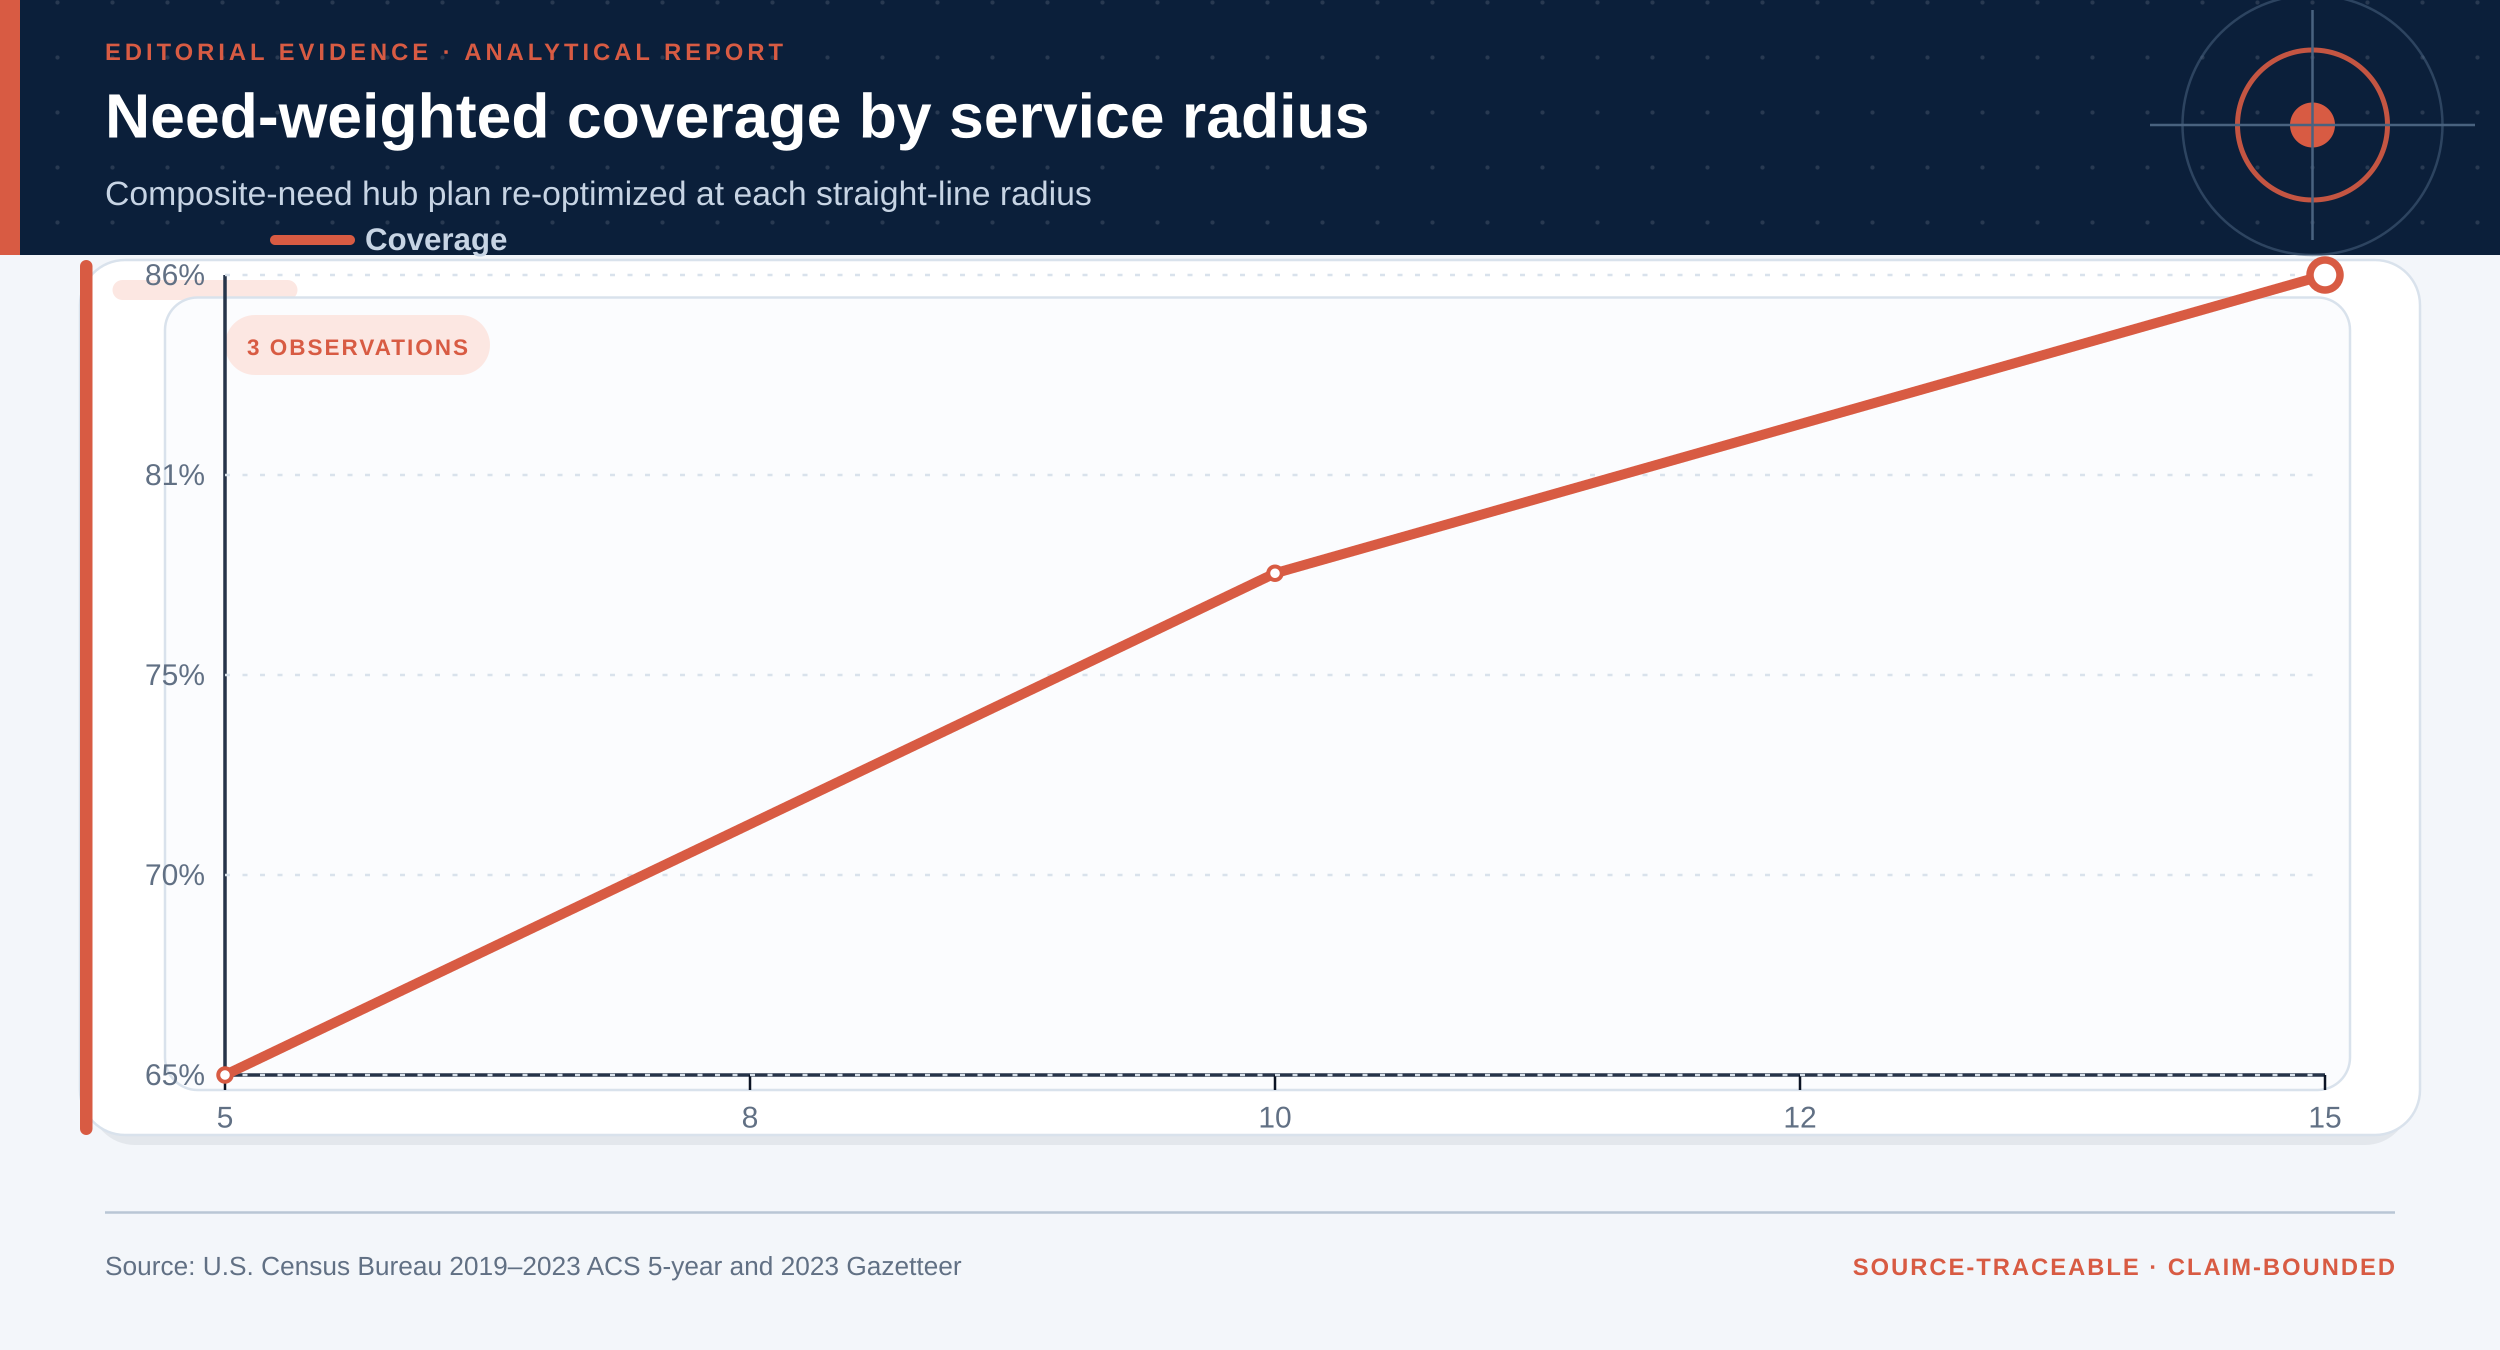
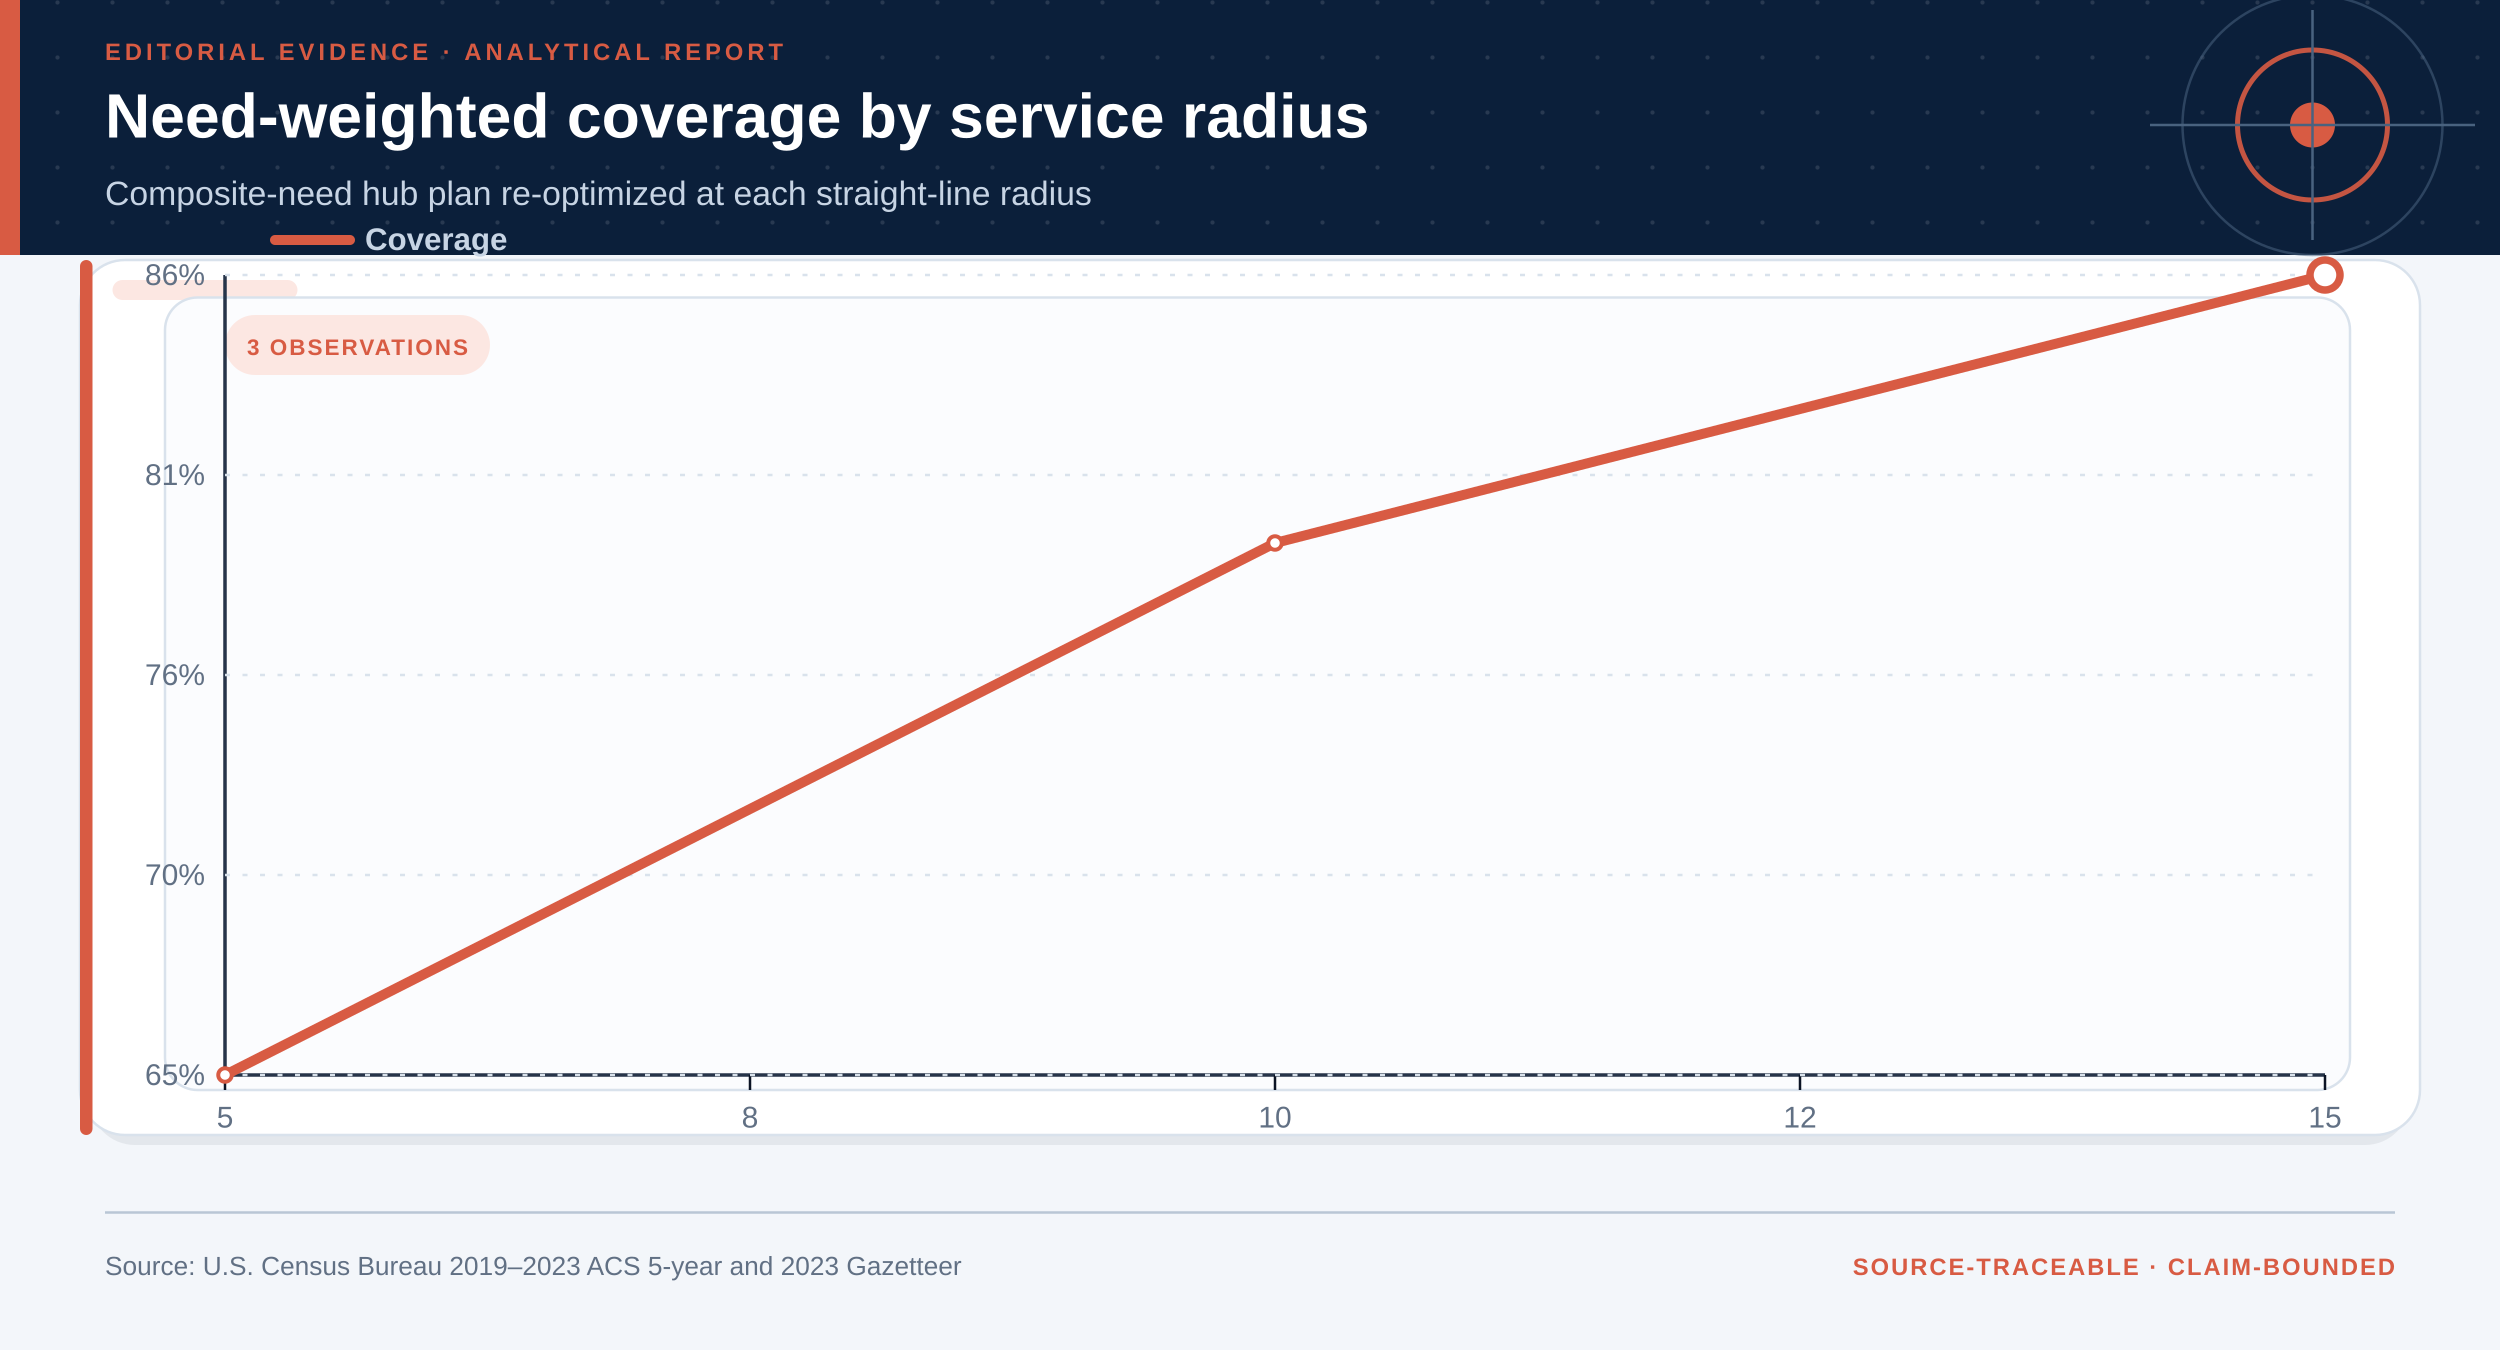
<svg xmlns="http://www.w3.org/2000/svg" width="1000" height="540" viewBox="0 0 1000 540" role="img" aria-labelledby="title desc">
  <defs>
    <pattern id="microGrid" width="22" height="22" patternUnits="userSpaceOnUse">
      <circle cx="1" cy="1" r=".85" fill="#FFFFFF" opacity=".12" />
    </pattern>
  </defs>
  <rect width="1000" height="540" fill="#F3F6FA" />
  <rect width="1000" height="102" fill="#0B1F3A" />
  <rect width="1000" height="102" fill="url(#microGrid)" />
  <rect width="8" height="102" fill="#D85B43" />
  <circle cx="925" cy="50" r="30" fill="none" stroke="#D85B43" stroke-width="2" opacity=".9" />
  <circle cx="925" cy="50" r="9" fill="#D85B43" />
  <circle cx="925" cy="50" r="52" fill="none" stroke="#49627F" stroke-width="1" opacity=".55" />
  <line x1="860" y1="50" x2="990" y2="50" stroke="#49627F" stroke-width="1" />
  <line x1="925" y1="4" x2="925" y2="96" stroke="#49627F" stroke-width="1" />
  <text x="42" y="24" font-family="-apple-system,BlinkMacSystemFont,'Segoe UI',Arial,sans-serif" font-size="9.5" font-weight="800" letter-spacing="1.6" fill="#D85B43">EDITORIAL EVIDENCE · ANALYTICAL REPORT</text>
  <text x="42" y="55" font-family="-apple-system,BlinkMacSystemFont,'Segoe UI',Arial,sans-serif" font-size="25" font-weight="760" fill="#FFFFFF">Need-weighted coverage by service radius</text>
  <text x="42" y="82" font-family="-apple-system,BlinkMacSystemFont,'Segoe UI',Arial,sans-serif" font-size="13.5" fill="#C7D4E4">Composite-need hub plan re-optimized at each straight-line radius</text>
  <rect x="36" y="110" width="928" height="348" rx="18" fill="#07152A" opacity=".07" />
  <rect x="32" y="104" width="936" height="350" rx="18" fill="#FFFFFF" stroke="#D9E2EC" />
  <rect x="32" y="104" width="5" height="350" rx="2.5" fill="#D85B43" />
  <rect x="45" y="112" width="74" height="8" rx="4" fill="#FCE7E2" />
  <rect x="66" y="119" width="874" height="317" rx="13" fill="#FBFCFE" stroke="#D9E2EC" />
  <rect x="90" y="126" width="106" height="24" rx="12" fill="#FCE7E2" />
  <text x="143" y="142" text-anchor="middle" font-family="-apple-system,BlinkMacSystemFont,&quot;Segoe UI&quot;,Arial,sans-serif" font-size="9" font-weight="800" letter-spacing=".8" fill="#D85B43">3 OBSERVATIONS</text>
  <line x1="90" y1="430" x2="930" y2="430" stroke="#263449" stroke-width="1.4" />
  <line x1="90" y1="110" x2="90" y2="430" stroke="#263449" stroke-width="1.4" />
  <line x1="90" y1="430" x2="90" y2="436" stroke="#0B1324" />
  <text x="90" y="451" text-anchor="middle" font-family="Arial" font-size="12" fill="#617084">5</text>
  <line x1="300" y1="430" x2="300" y2="436" stroke="#0B1324" />
  <text x="300" y="451" text-anchor="middle" font-family="Arial" font-size="12" fill="#617084">8</text>
  <line x1="510" y1="430" x2="510" y2="436" stroke="#0B1324" />
  <text x="510" y="451" text-anchor="middle" font-family="Arial" font-size="12" fill="#617084">10</text>
  <line x1="720" y1="430" x2="720" y2="436" stroke="#0B1324" />
  <text x="720" y="451" text-anchor="middle" font-family="Arial" font-size="12" fill="#617084">12</text>
  <line x1="930" y1="430" x2="930" y2="436" stroke="#0B1324" />
  <text x="930" y="451" text-anchor="middle" font-family="Arial" font-size="12" fill="#617084">15</text>
  <line x1="90" y1="110" x2="930" y2="110" stroke="#D9E2EC" stroke-dasharray="2 5" />
  <text x="82" y="114" text-anchor="end" font-family="Arial" font-size="12" fill="#617084">86%</text>
  <line x1="90" y1="190" x2="930" y2="190" stroke="#D9E2EC" stroke-dasharray="2 5" />
  <text x="82" y="194" text-anchor="end" font-family="Arial" font-size="12" fill="#617084">81%</text>
  <line x1="90" y1="270" x2="930" y2="270" stroke="#D9E2EC" stroke-dasharray="2 5" />
-   <text x="82" y="274" text-anchor="end" font-family="Arial" font-size="12" fill="#617084">75%</text>
+   <text x="82" y="274" text-anchor="end" font-family="Arial" font-size="12" fill="#617084">76%</text>
  <line x1="90" y1="350" x2="930" y2="350" stroke="#D9E2EC" stroke-dasharray="2 5" />
  <text x="82" y="354" text-anchor="end" font-family="Arial" font-size="12" fill="#617084">70%</text>
  <line x1="90" y1="430" x2="930" y2="430" stroke="#D9E2EC" stroke-dasharray="2 5" />
  <text x="82" y="434" text-anchor="end" font-family="Arial" font-size="12" fill="#617084">65%</text>
-   <polyline points="90.0,430.0 510.0,229.3 930.0,110.0" fill="none" stroke="#D85B43" stroke-width="4" stroke-linejoin="round" stroke-linecap="round" />
+   <polyline points="90.0,430.0 510.0,217.2 930.0,110.0" fill="none" stroke="#D85B43" stroke-width="4" stroke-linejoin="round" stroke-linecap="round" />
  <circle cx="930.0" cy="110.0" r="6" fill="#FFFFFF" stroke="#D85B43" stroke-width="3" />
  <circle cx="90.0" cy="430.0" r="2.7" fill="#FFFFFF" stroke="#D85B43" stroke-width="1.6" />
-   <circle cx="510.0" cy="229.3" r="2.7" fill="#FFFFFF" stroke="#D85B43" stroke-width="1.6" />
+   <circle cx="510.0" cy="217.2" r="2.7" fill="#FFFFFF" stroke="#D85B43" stroke-width="1.6" />
  <line x1="110" y1="96" x2="140" y2="96" stroke="#D85B43" stroke-width="4" stroke-linecap="round" />
  <text x="146" y="100" font-family="-apple-system,BlinkMacSystemFont,&quot;Segoe UI&quot;,Arial,sans-serif" font-size="12.5" font-weight="650" fill="#C7D4E4">Coverage</text>
  <line x1="42" y1="485" x2="958" y2="485" stroke="#B9C6D5" />
  <text x="42" y="510" font-family="-apple-system,BlinkMacSystemFont,'Segoe UI',Arial,sans-serif" font-size="10.5" fill="#617084">Source: U.S. Census Bureau 2019–2023 ACS 5-year and 2023 Gazetteer</text>
  <text x="958" y="510" text-anchor="end" font-family="-apple-system,BlinkMacSystemFont,'Segoe UI',Arial,sans-serif" font-size="9.5" font-weight="750" letter-spacing=".8" fill="#D85B43">SOURCE-TRACEABLE · CLAIM-BOUNDED</text>
</svg>
